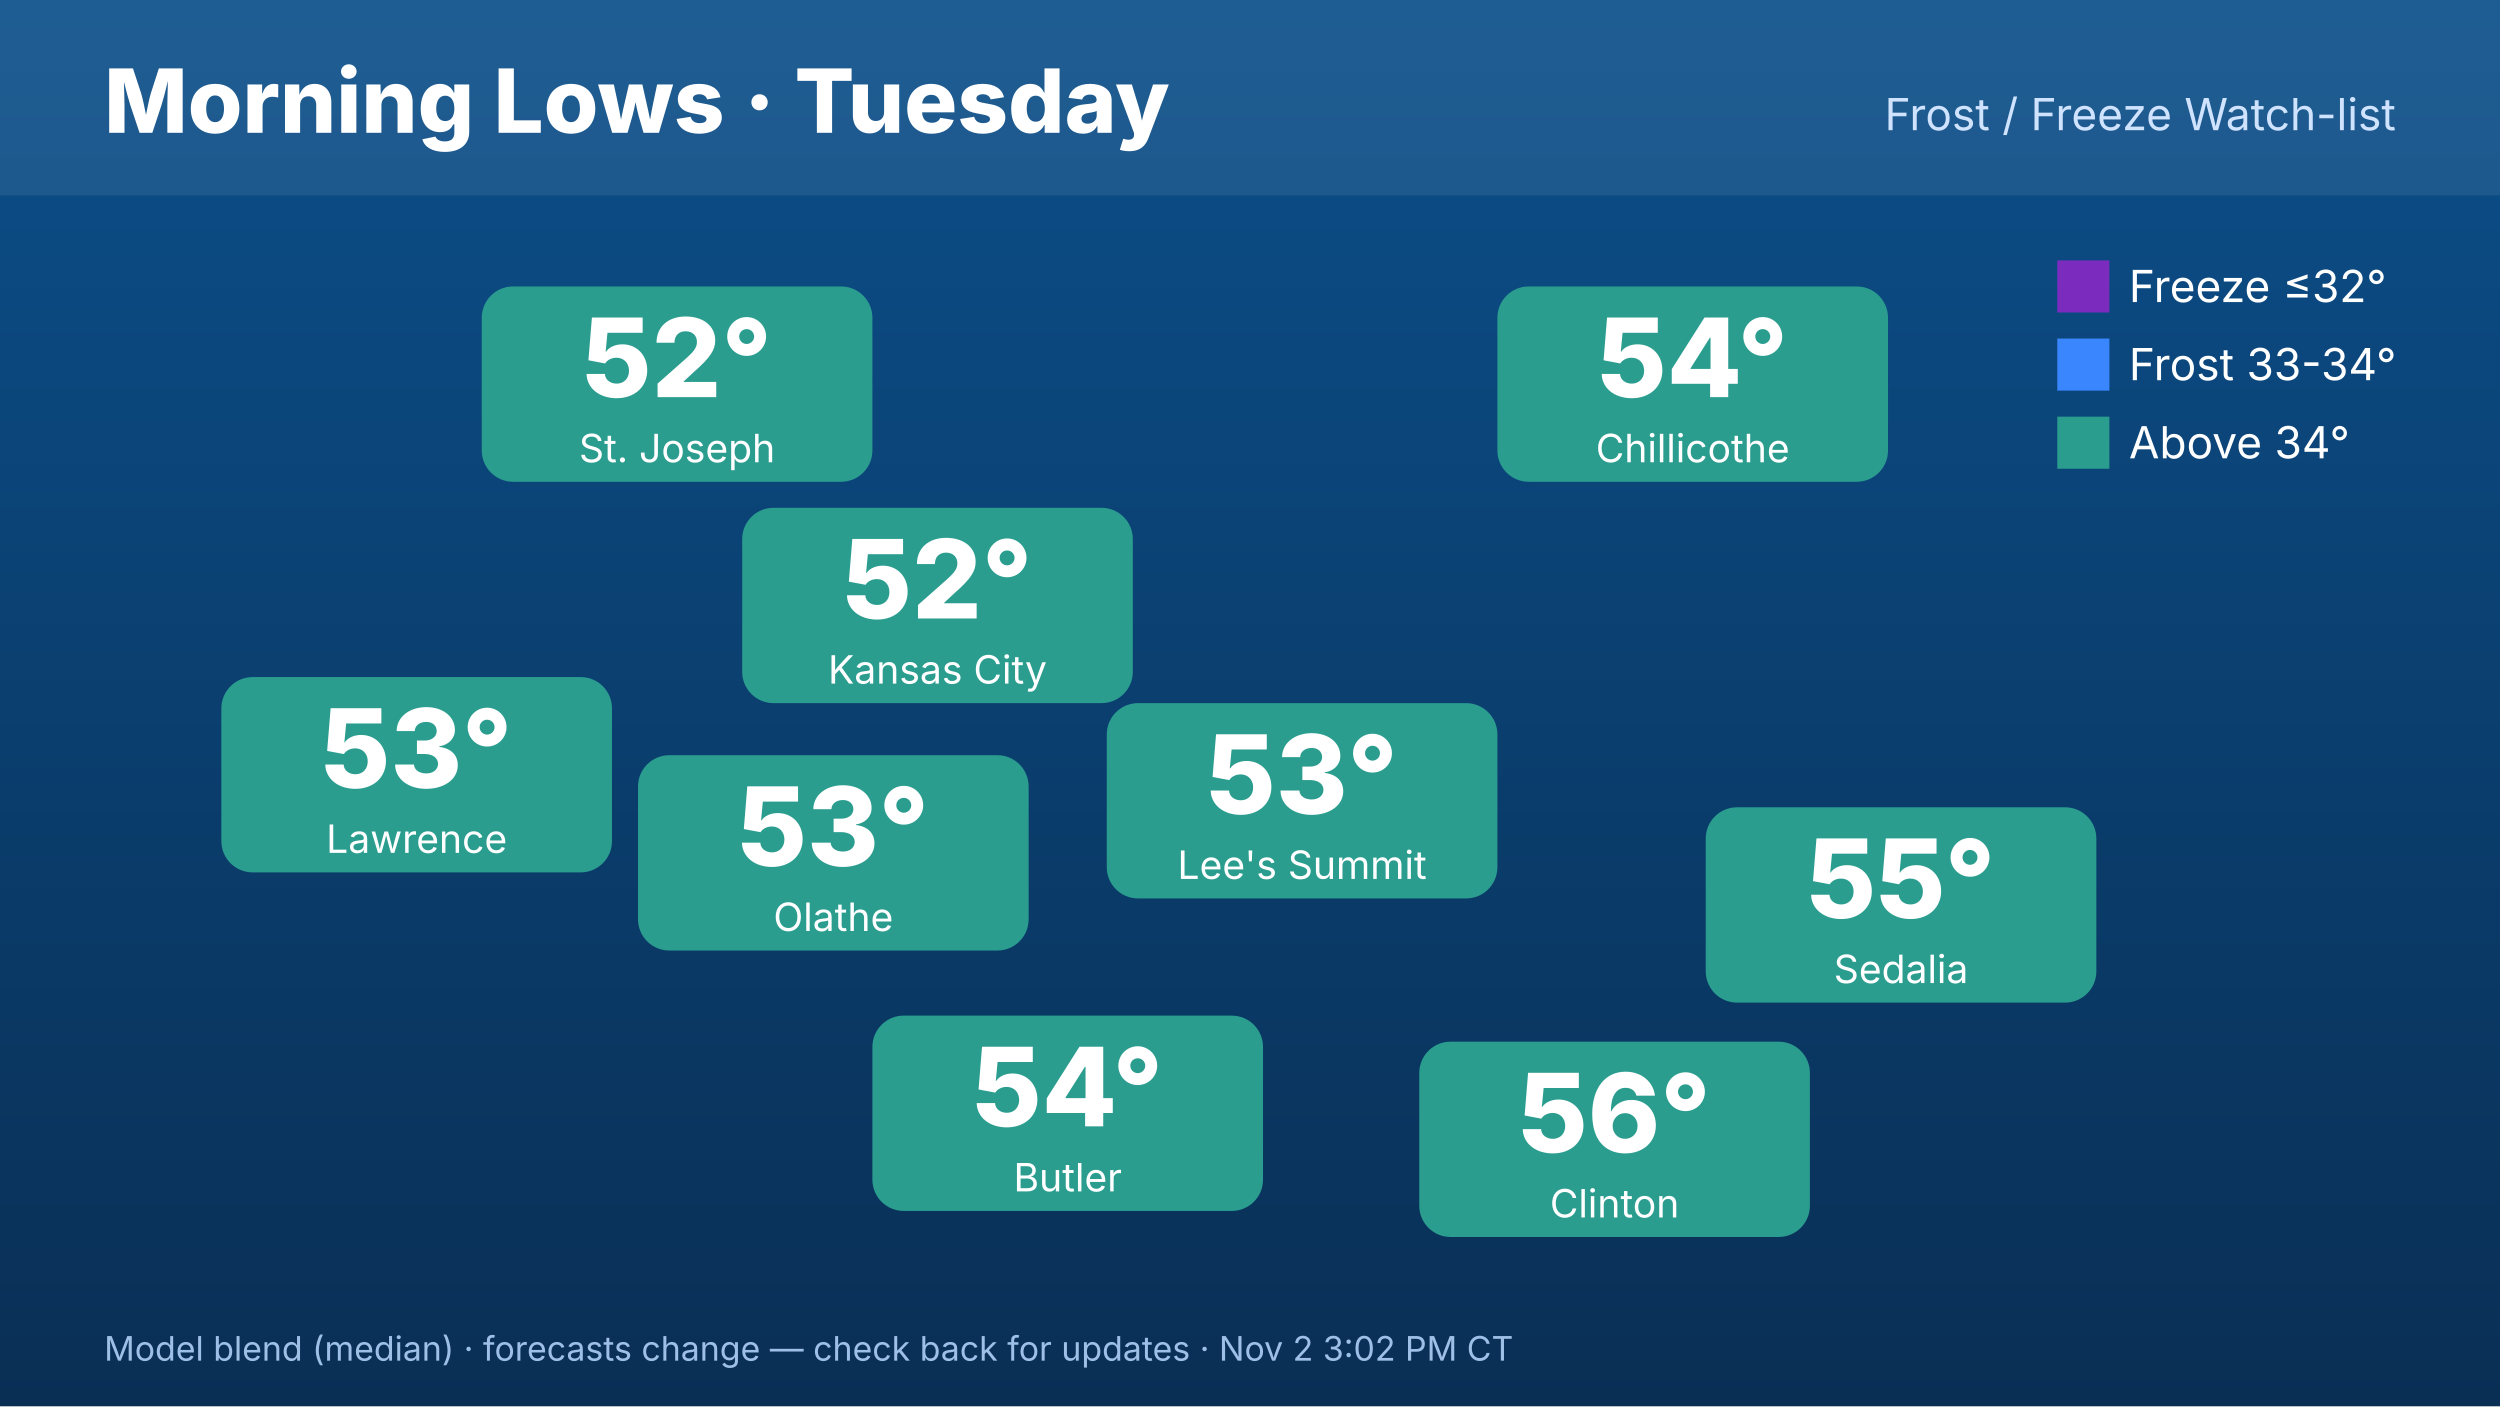
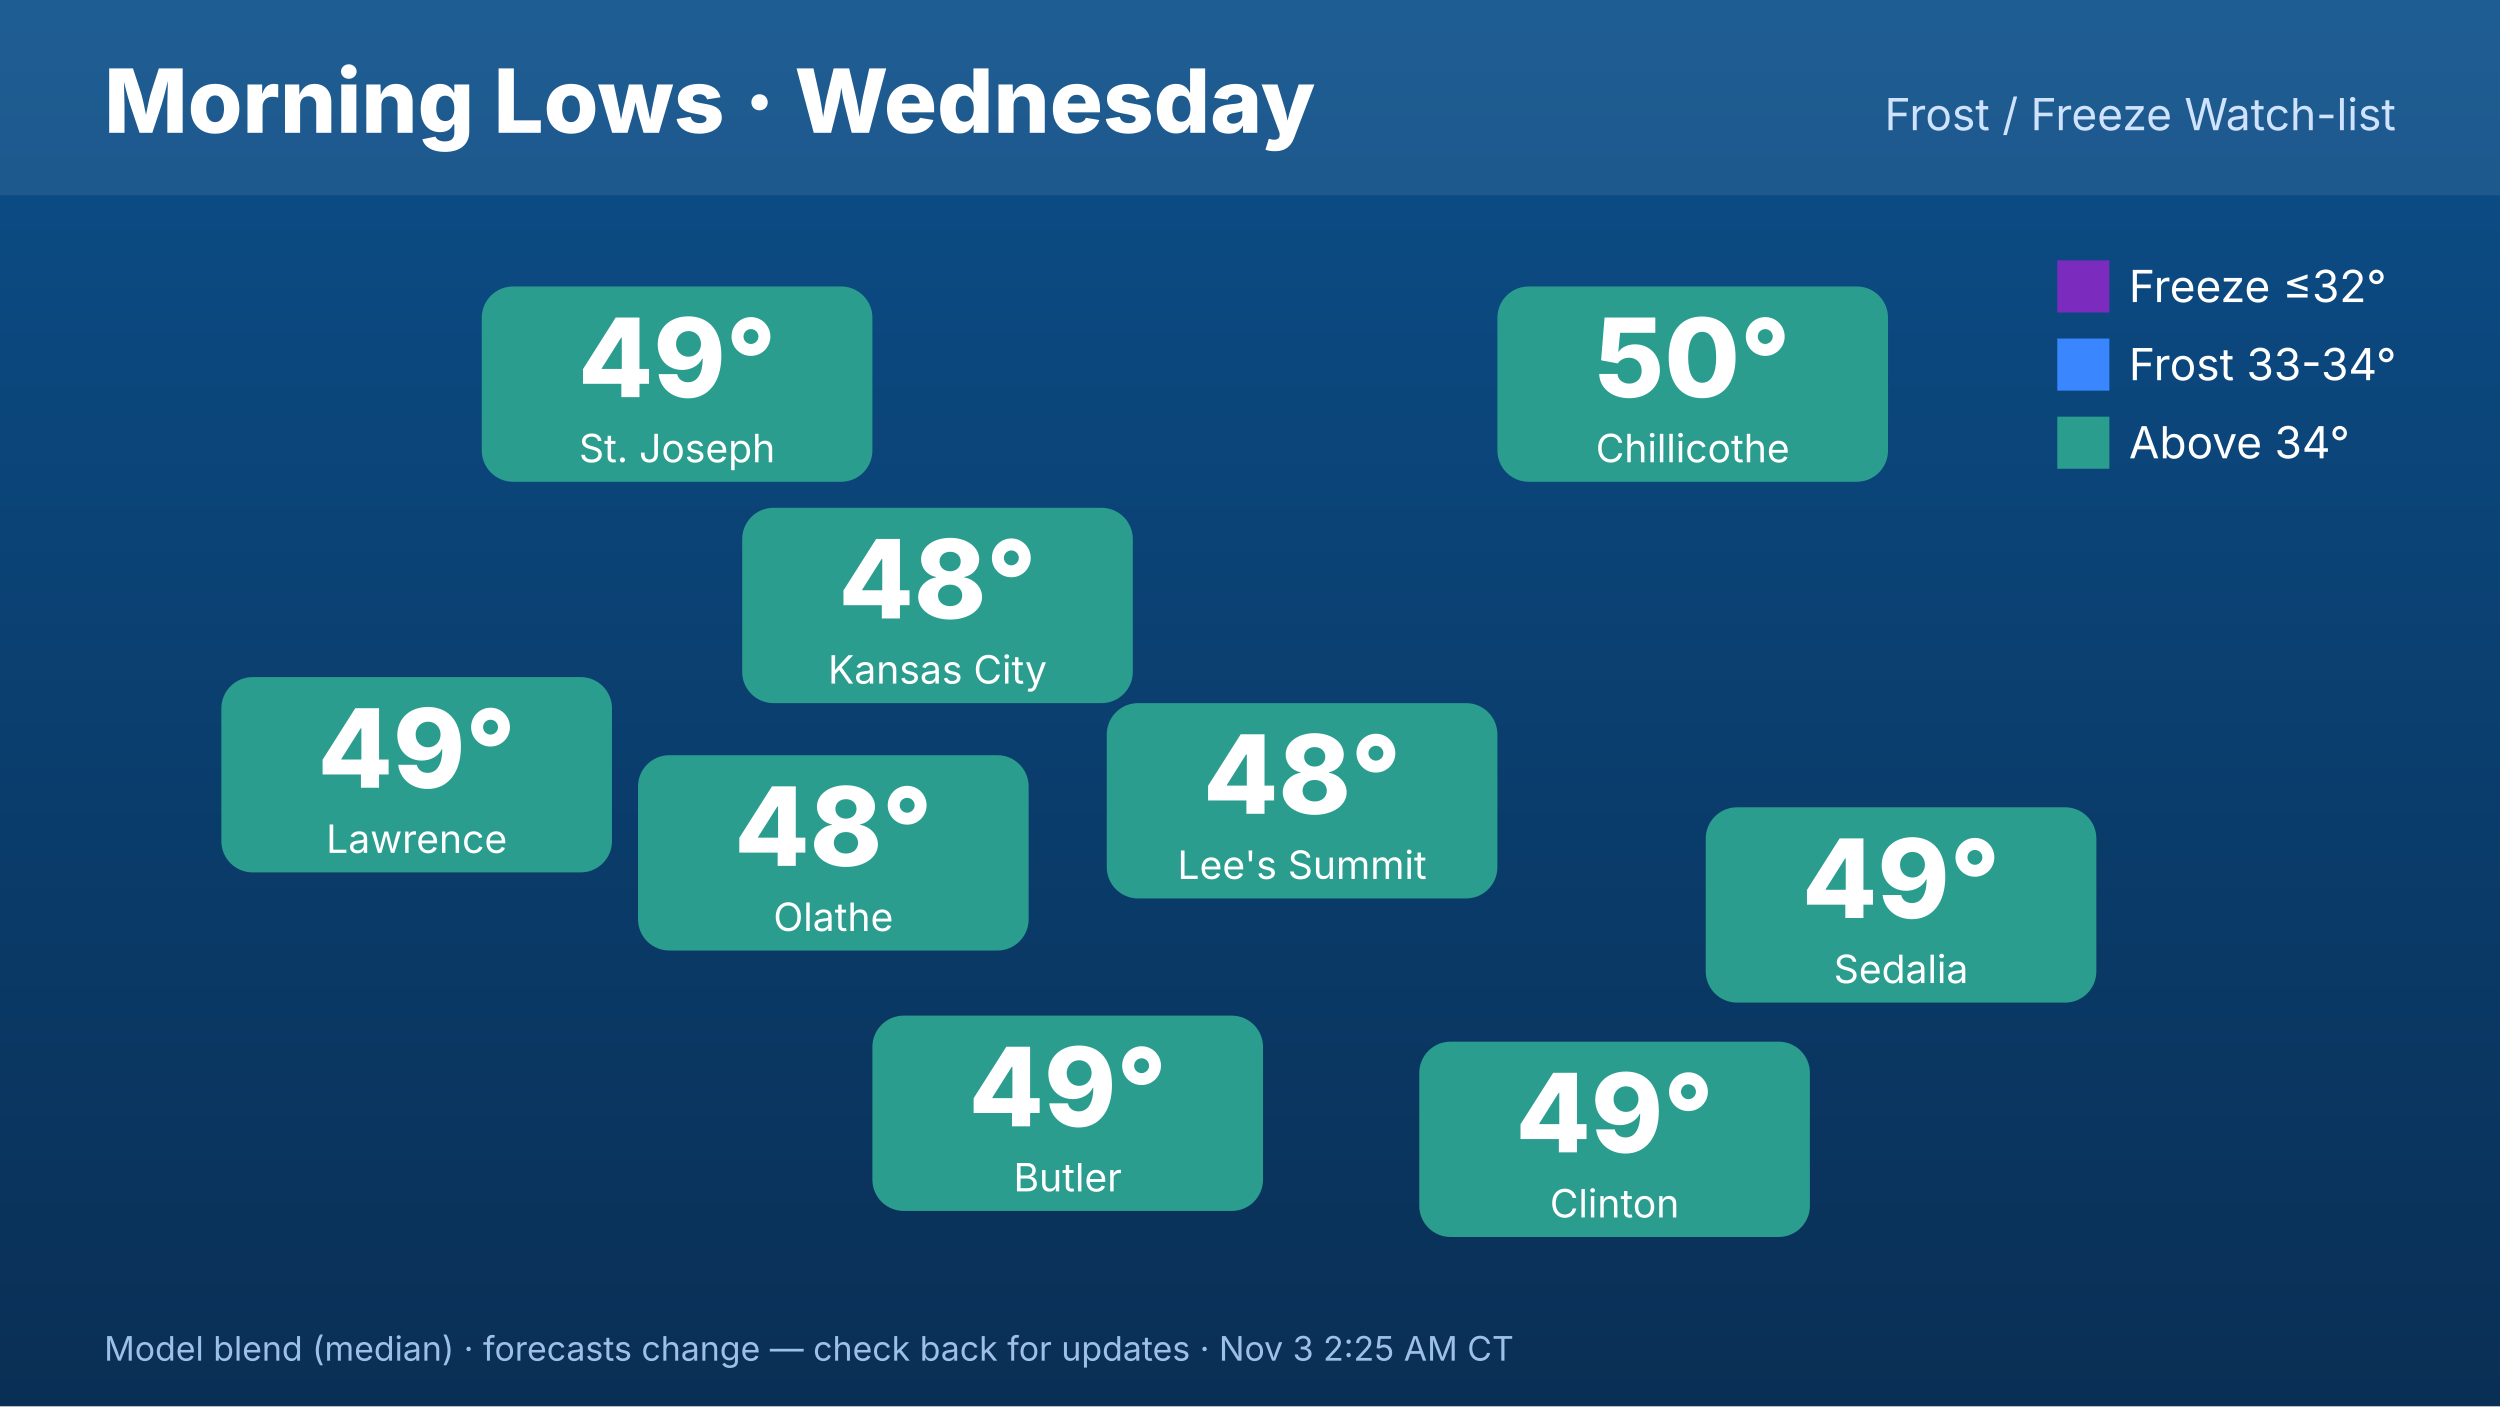
<svg xmlns="http://www.w3.org/2000/svg" width="1920" height="1080" viewBox="0 0 1920 1080" font-family="Inter,Helvetica,Arial,sans-serif">
  <defs>
    <linearGradient id="bg" x1="0" y1="0" x2="0" y2="1">
      <stop offset="0" stop-color="#0b4f8a" />
      <stop offset="1" stop-color="#0a2f55" />
    </linearGradient>
  </defs>
  <rect width="1920" height="1080" fill="url(#bg)" />
  <rect x="0" y="0" width="1920" height="150" fill="#ffffff" opacity=".08" />
-   <text x="80" y="102" font-size="68" font-weight="800" fill="#fff">Morning Lows · Tuesday</text>
+   <text x="80" y="102" font-size="68" font-weight="800" fill="#fff">Morning Lows · Wednesday</text>
  <text x="1840" y="100" font-size="34" fill="#cfe3ff" text-anchor="end">Frost / Freeze Watch-list</text>
  <rect x="570" y="390" width="300" height="150" rx="24" fill="#2a9d8f" />
-   <text x="720" y="475" font-size="84" font-weight="800" fill="#fff" text-anchor="middle">52°</text>
+   <text x="720" y="475" font-size="84" font-weight="800" fill="#fff" text-anchor="middle">48°</text>
  <text x="720" y="525" font-size="30" fill="#fff" text-anchor="middle">Kansas City</text>
  <rect x="370" y="220" width="300" height="150" rx="24" fill="#2a9d8f" />
-   <text x="520" y="305" font-size="84" font-weight="800" fill="#fff" text-anchor="middle">52°</text>
+   <text x="520" y="305" font-size="84" font-weight="800" fill="#fff" text-anchor="middle">49°</text>
  <text x="520" y="355" font-size="30" fill="#fff" text-anchor="middle">St. Joseph</text>
  <rect x="170" y="520" width="300" height="150" rx="24" fill="#2a9d8f" />
-   <text x="320" y="605" font-size="84" font-weight="800" fill="#fff" text-anchor="middle">53°</text>
+   <text x="320" y="605" font-size="84" font-weight="800" fill="#fff" text-anchor="middle">49°</text>
  <text x="320" y="655" font-size="30" fill="#fff" text-anchor="middle">Lawrence</text>
  <rect x="1150" y="220" width="300" height="150" rx="24" fill="#2a9d8f" />
-   <text x="1300" y="305" font-size="84" font-weight="800" fill="#fff" text-anchor="middle">54°</text>
+   <text x="1300" y="305" font-size="84" font-weight="800" fill="#fff" text-anchor="middle">50°</text>
  <text x="1300" y="355" font-size="30" fill="#fff" text-anchor="middle">Chillicothe</text>
  <rect x="1310" y="620" width="300" height="150" rx="24" fill="#2a9d8f" />
-   <text x="1460" y="705" font-size="84" font-weight="800" fill="#fff" text-anchor="middle">55°</text>
+   <text x="1460" y="705" font-size="84" font-weight="800" fill="#fff" text-anchor="middle">49°</text>
  <text x="1460" y="755" font-size="30" fill="#fff" text-anchor="middle">Sedalia</text>
  <rect x="1090" y="800" width="300" height="150" rx="24" fill="#2a9d8f" />
-   <text x="1240" y="885" font-size="84" font-weight="800" fill="#fff" text-anchor="middle">56°</text>
+   <text x="1240" y="885" font-size="84" font-weight="800" fill="#fff" text-anchor="middle">49°</text>
  <text x="1240" y="935" font-size="30" fill="#fff" text-anchor="middle">Clinton</text>
  <rect x="670" y="780" width="300" height="150" rx="24" fill="#2a9d8f" />
-   <text x="820" y="865" font-size="84" font-weight="800" fill="#fff" text-anchor="middle">54°</text>
+   <text x="820" y="865" font-size="84" font-weight="800" fill="#fff" text-anchor="middle">49°</text>
  <text x="820" y="915" font-size="30" fill="#fff" text-anchor="middle">Butler</text>
  <rect x="490" y="580" width="300" height="150" rx="24" fill="#2a9d8f" />
-   <text x="640" y="665" font-size="84" font-weight="800" fill="#fff" text-anchor="middle">53°</text>
+   <text x="640" y="665" font-size="84" font-weight="800" fill="#fff" text-anchor="middle">48°</text>
  <text x="640" y="715" font-size="30" fill="#fff" text-anchor="middle">Olathe</text>
  <rect x="850" y="540" width="300" height="150" rx="24" fill="#2a9d8f" />
-   <text x="1000" y="625" font-size="84" font-weight="800" fill="#fff" text-anchor="middle">53°</text>
+   <text x="1000" y="625" font-size="84" font-weight="800" fill="#fff" text-anchor="middle">48°</text>
  <text x="1000" y="675" font-size="30" fill="#fff" text-anchor="middle">Lee's Summit</text>
  <g font-size="34" fill="#fff">
    <rect x="1580" y="200" width="40" height="40" fill="#7b2cbf" />
    <text x="1635" y="232">Freeze ≤32°</text>
    <rect x="1580" y="260" width="40" height="40" fill="#3a86ff" />
    <text x="1635" y="292">Frost 33-34°</text>
    <rect x="1580" y="320" width="40" height="40" fill="#2a9d8f" />
    <text x="1635" y="352">Above 34°</text>
  </g>
-   <text x="80" y="1045" font-size="26" fill="#9fc0e6">Model blend (median) · forecasts change — check back for updates · Nov 2 3:02 PM CT</text>
+   <text x="80" y="1045" font-size="26" fill="#9fc0e6">Model blend (median) · forecasts change — check back for updates · Nov 3 2:25 AM CT</text>
</svg>
